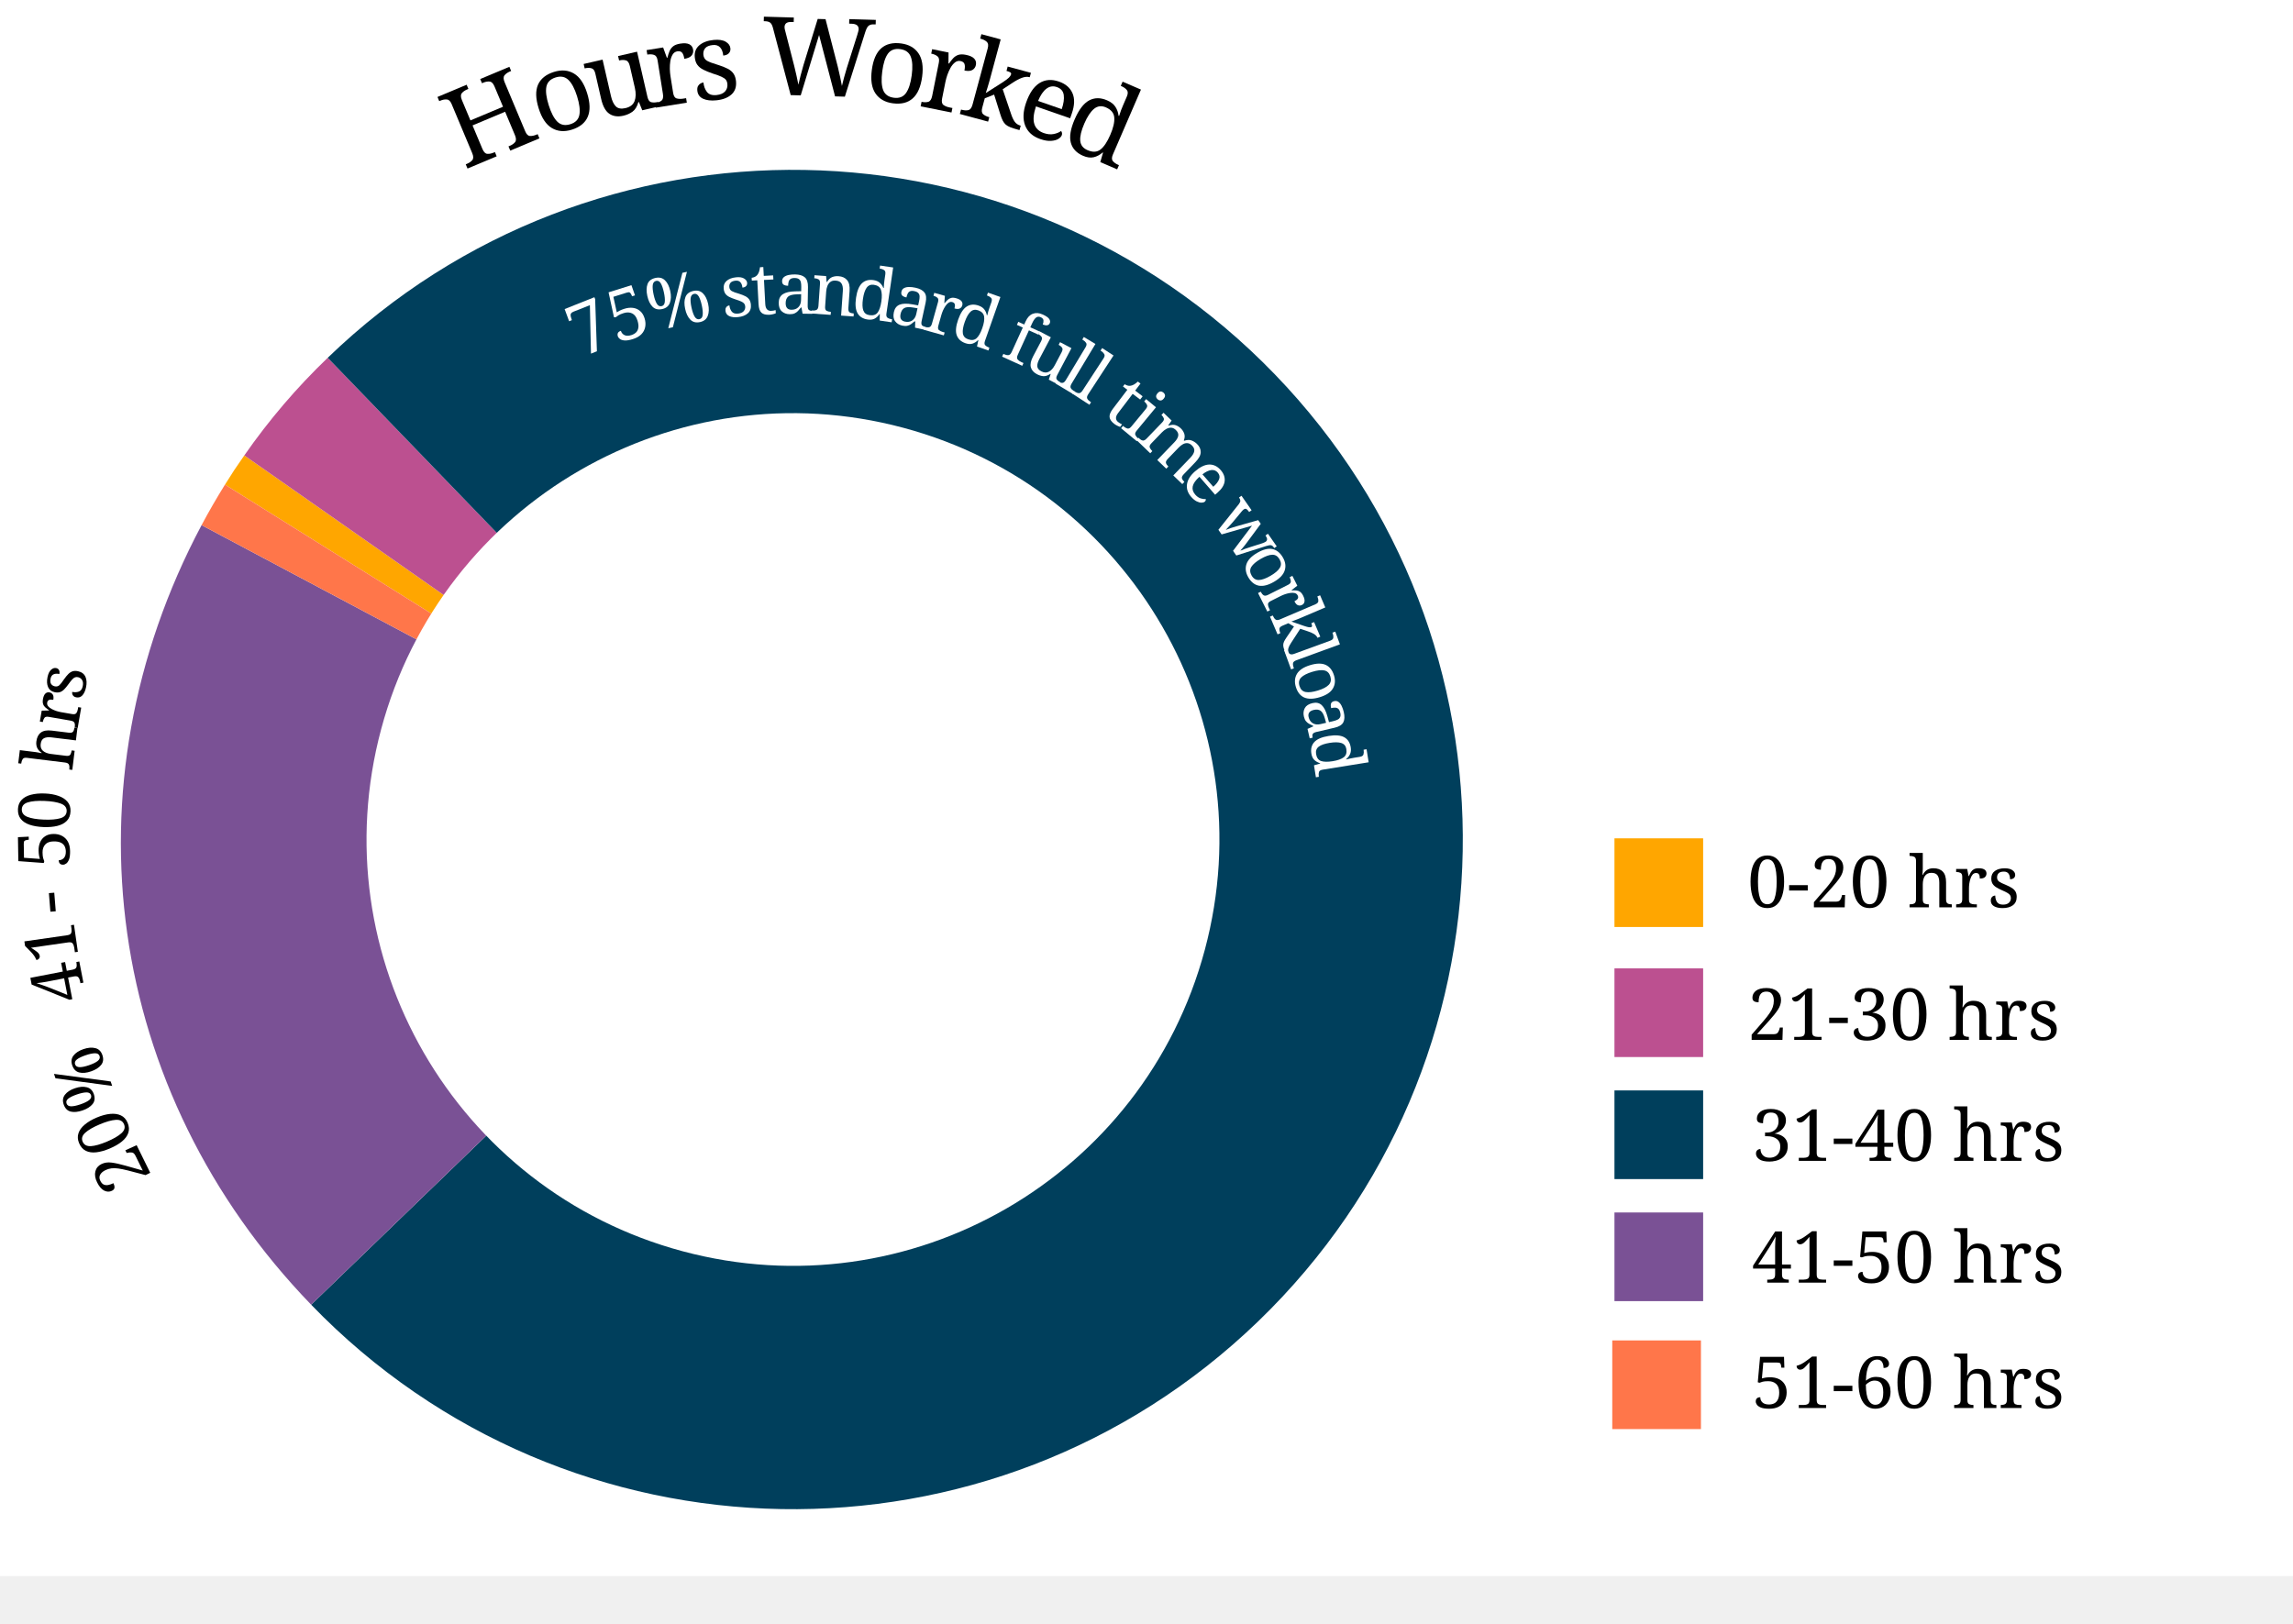
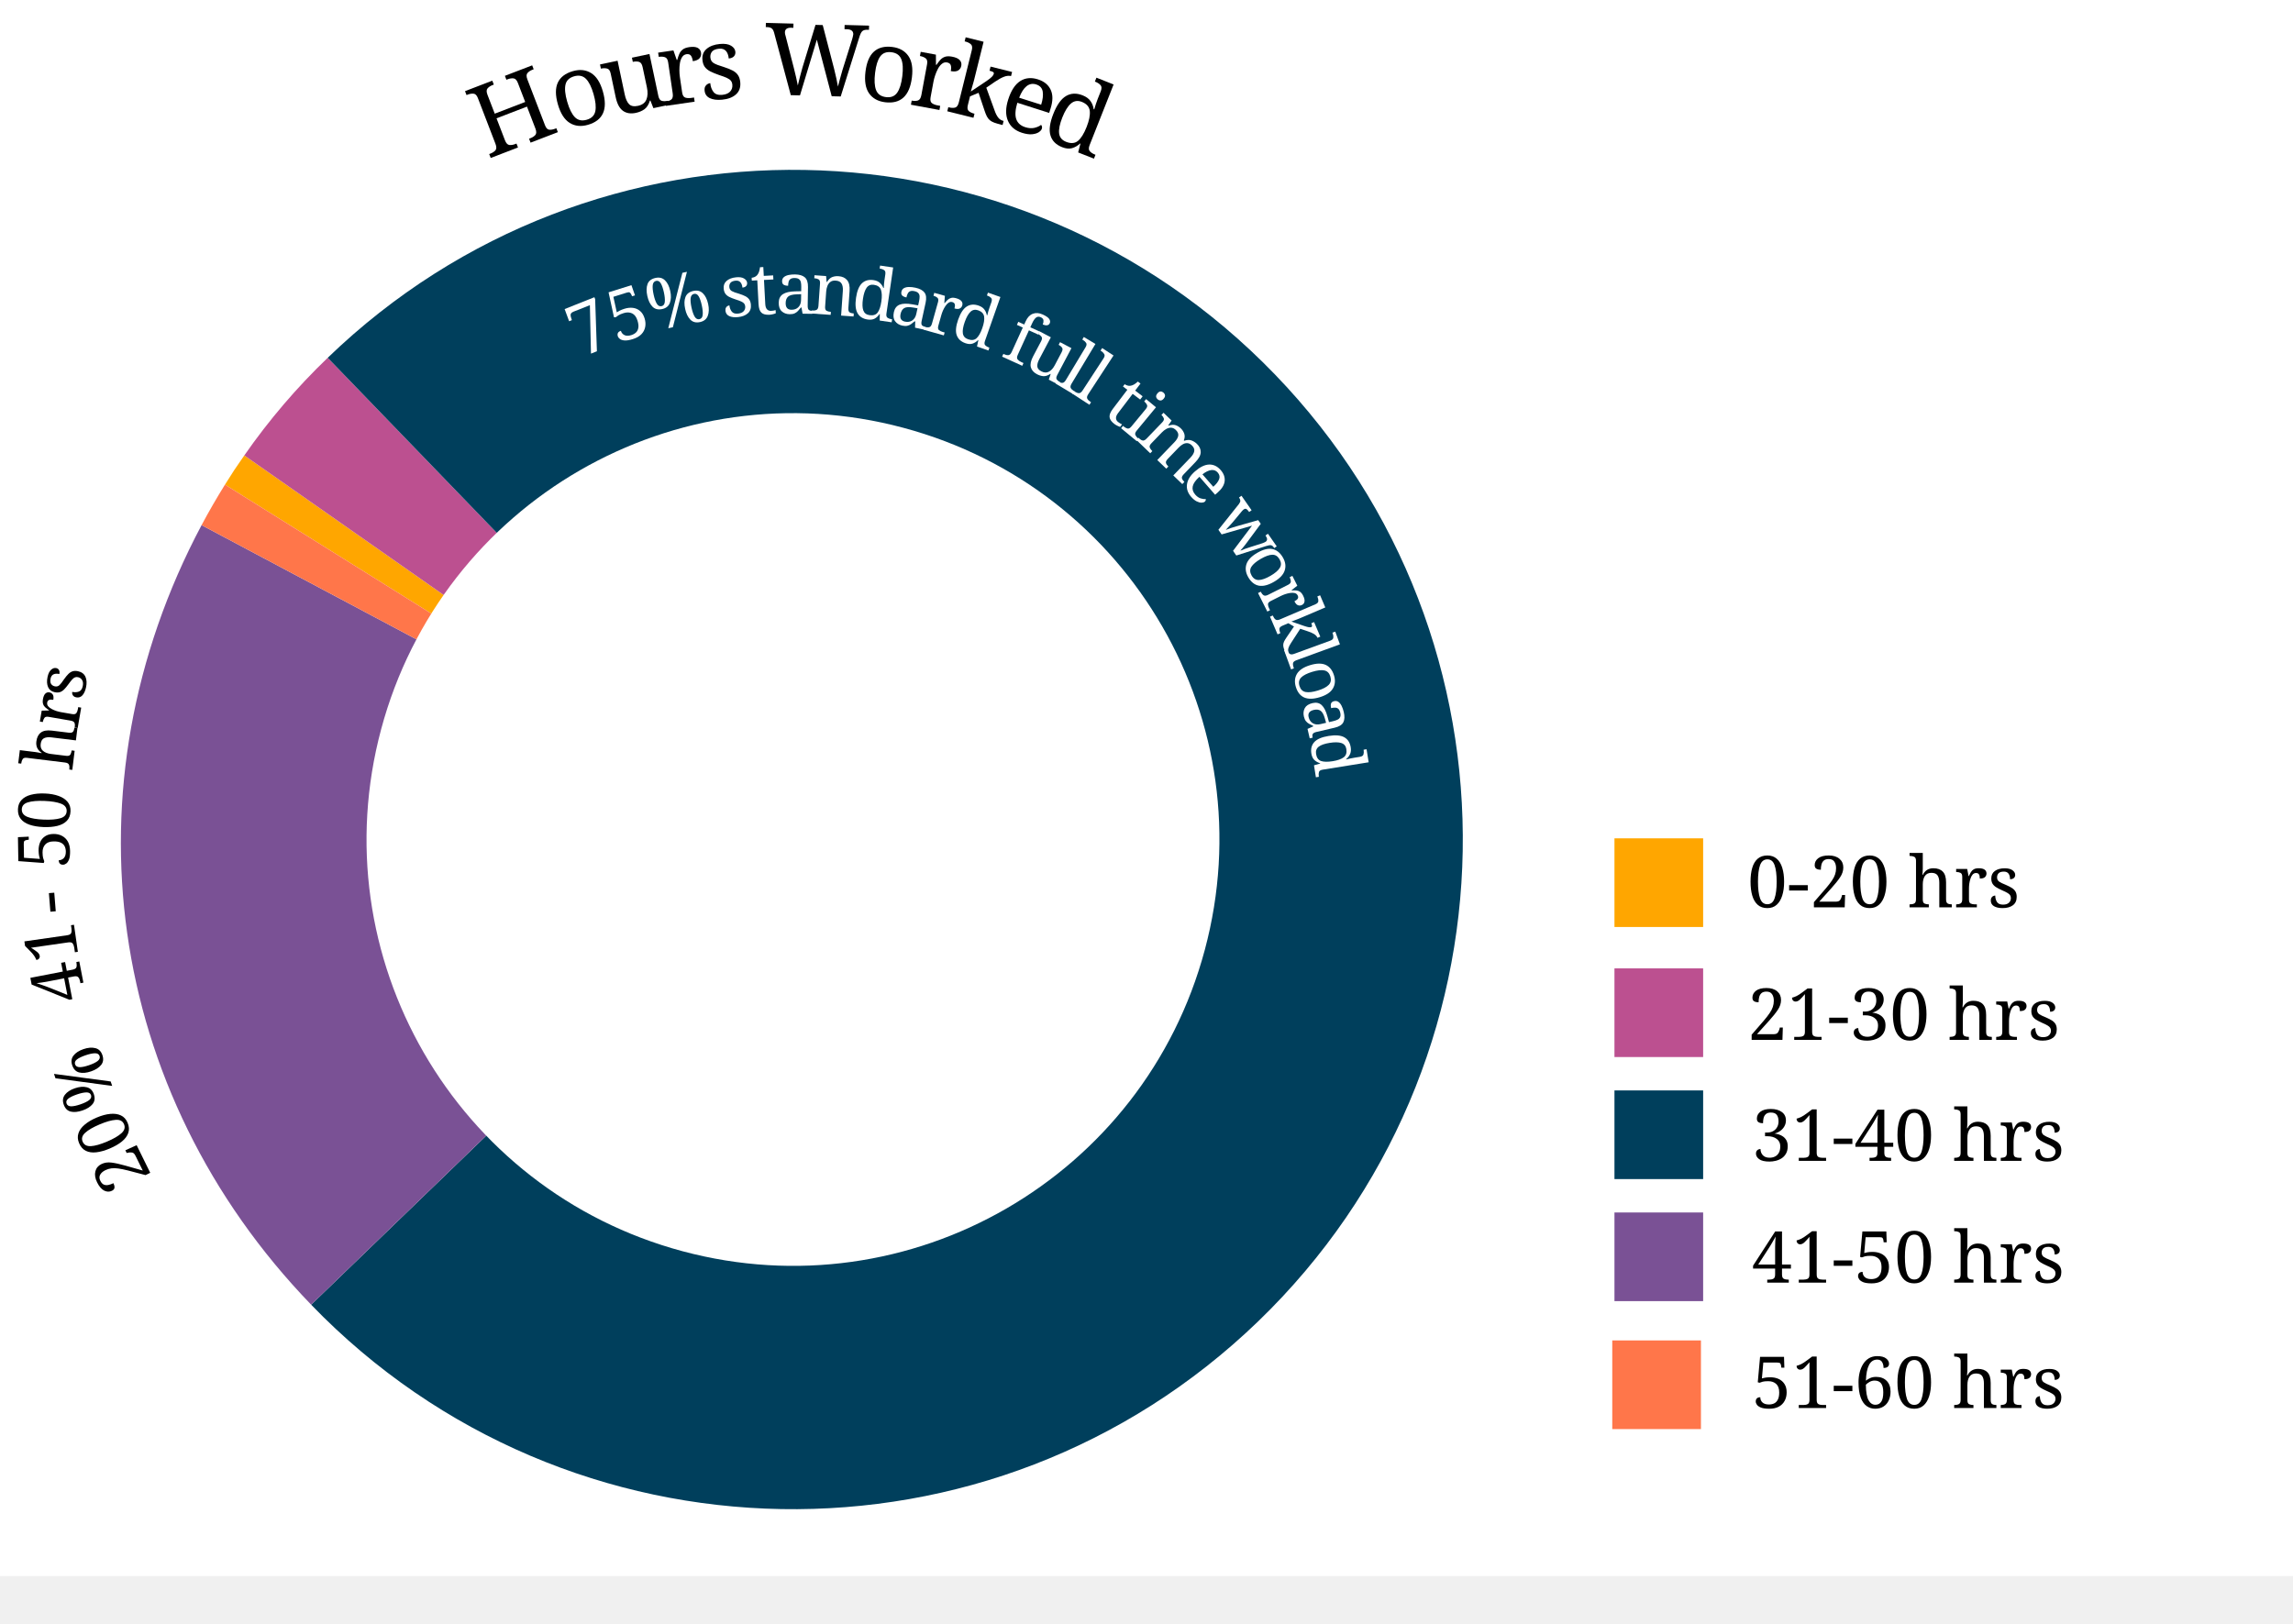
<svg xmlns="http://www.w3.org/2000/svg" viewBox="0 0 640 453.287">
  <defs>
-     <style>.cls-1{fill:none;}.cls-16,.cls-2{fill:#fff;}.cls-3{clip-path:url(#clip-path);}.cls-11,.cls-4{fill:#ffa600;}.cls-4,.cls-5,.cls-6,.cls-7,.cls-8{fill-rule:evenodd;}.cls-12,.cls-5{fill:#bc5090;}.cls-13,.cls-6{fill:#003f5c;}.cls-14,.cls-7{fill:#7a5195;}.cls-15,.cls-8{fill:#ff764a;}.cls-9{font-size:30.353px;}.cls-10,.cls-16,.cls-9{font-family:Georgia;}.cls-10,.cls-16{font-size:20px;}</style>
+     <style>.cls-1{fill:none;}.cls-16,.cls-2{fill:#fff;}.cls-3{clip-path:url(#clip-path);}.cls-11,.cls-4{fill:#ffa600;}.cls-4,.cls-5,.cls-6,.cls-7,.cls-8{fill-rule:evenodd;}.cls-12,.cls-5{fill:#bc5090;}.cls-13,.cls-6{fill:#003f5c;}.cls-14,.cls-7{fill:#7a5195;}.cls-15,.cls-8{fill:#ff764a;}.cls-9{font-size:28px;}.cls-10,.cls-16,.cls-9{font-family:Georgia;}.cls-10,.cls-16{font-size:20px;}</style>
    <clipPath id="clip-path">
      <path class="cls-1" d="M271.541,46.98C168.048,19.249,61.671,80.666,33.94,184.158s33.686,209.87,137.179,237.6,209.87-33.686,237.601-137.179S375.033,74.71,271.541,46.98ZM190.53,349.314A119,119,0,1,1,336.275,265.169,119,119,0,0,1,190.53,349.314Z" />
    </clipPath>
  </defs>
  <g id="Layer_2" data-name="Layer 2">
    <g id="Hours_Worked" data-name="Hours Worked">
      <g id="background">
        <rect class="cls-2" width="640" height="440" />
      </g>
      <g id="Chart">
        <g class="cls-3">
          <path class="cls-4" d="M221.333,234.37,62.787,135.3c2.189-3.502,3.033-4.779,5.402-8.162Z" />
          <path class="cls-5" d="M221.333,234.37,68.189,127.138a180.701,180.701,0,0,1,23.274-27.251Z" />
          <path class="cls-6" d="M221.333,234.37,91.464,99.887c74.273-71.725,192.628-69.659,264.352,4.614s69.659,192.628-4.614,264.352S158.574,438.512,86.85,364.239h0Z" />
          <path class="cls-7" d="M221.333,234.37,86.85,364.239c-57.38-59.419-69.366-144.706-30.587-217.638Z" />
          <path class="cls-8" d="M221.333,234.37l-165.07-87.77c1.939-3.647,4.336-7.798,6.525-11.301Z" />
        </g>
      </g>
      <g id="Headline">
-         <text id="Headline-2" data-name="Headline" class="cls-9" transform="matrix(0.9221, -0.3869, 0.3869, 0.9221, 129.4229, 47.5022)">H</text>
-         <text class="cls-9" transform="matrix(0.9544, -0.2987, 0.2987, 0.9544, 151.1863, 38.5229)">o</text>
-         <text class="cls-9" transform="matrix(0.9746, -0.224, 0.224, 0.9746, 165.8597, 33.8691)">u</text>
-         <text class="cls-9" transform="matrix(0.9876, -0.1571, 0.1571, 0.9876, 182.0415, 30.2081)">r</text>
-         <text class="cls-9" transform="matrix(0.995, -0.0996, 0.0996, 0.995, 193.5719, 28.3425)">s</text>
-         <text class="cls-9" transform="matrix(0.9986, -0.0537, 0.0537, 0.9986, 206.0534, 27.1467)"> </text>
-         <text class="cls-9" transform="matrix(0.9996, 0.0288, -0.0288, 0.9996, 212.3187, 26.3078)">W</text>
-         <text class="cls-9" transform="matrix(0.9912, 0.1322, -0.1322, 0.9912, 240.5988, 27.3956)">o</text>
-         <text class="cls-9" transform="matrix(0.9804, 0.1968, -0.1968, 0.9804, 255.9849, 29.4844)">r</text>
-         <text class="cls-9" transform="matrix(0.9654, 0.2606, -0.2606, 0.9654, 267.3751, 31.6795)">k</text>
-         <text class="cls-9" transform="matrix(0.9446, 0.3282, -0.3282, 0.9446, 282.188, 35.674)">e</text>
-         <text class="cls-9" transform="matrix(0.918, 0.3966, -0.3966, 0.918, 295.1969, 40.1049)">d</text>
+         <text id="Headline-2" data-name="Headline" class="cls-9" transform="translate(135.972 44.4816) rotate(-21.0262)">H</text>
+         <text class="cls-9" transform="translate(156.3067 36.7946) rotate(-16.0499)">o</text>
+         <text class="cls-9" transform="matrix(0.9783, -0.2072, 0.2072, 0.9783, 169.9519, 32.8182)">u</text>
+         <text class="cls-9" transform="matrix(0.9894, -0.1452, 0.1452, 0.9894, 184.9617, 29.6888)">r</text>
+         <text class="cls-9" transform="matrix(0.9958, -0.0921, 0.0921, 0.9958, 195.6507, 28.095)">s</text>
+         <text class="cls-9" transform="translate(207.1852 27.0736) rotate(-2.844)"> </text>
+         <text class="cls-9" transform="matrix(0.9996, 0.0265, -0.0265, 0.9996, 212.9869, 26.359)">W</text>
+         <text class="cls-9" transform="matrix(0.9925, 0.122, -0.122, 0.9925, 239.1095, 27.2865)">o</text>
+         <text class="cls-9" transform="translate(253.3437 29.0675) rotate(10.4764)">r</text>
+         <text class="cls-9" transform="translate(263.9101 30.9446) rotate(13.9488)">k</text>
+         <text class="cls-9" transform="matrix(0.9527, 0.3039, -0.3039, 0.9527, 277.6763, 34.3611)">e</text>
+         <text class="cls-9" transform="matrix(0.9299, 0.3679, -0.3679, 0.9299, 289.8121, 38.1581)">d</text>
      </g>
      <g id="Legend">
        <text class="cls-10" transform="translate(488.9558 393.0768)">51-60 hrs</text>
        <text class="cls-10" transform="translate(488.9558 358.0768)">41-50 hrs</text>
        <text class="cls-10" transform="translate(488.9558 324.0768)">31-40 hrs</text>
        <text class="cls-10" transform="translate(487.6838 290.3114)">21-30 hrs</text>
        <text class="cls-10" transform="translate(487.6838 253.3114)">0-20 hrs</text>
        <rect id="Swatch_1" data-name="Swatch 1" class="cls-11" x="450.613" y="234.039" width="24.751" height="24.751" transform="translate(709.4033 -216.5737) rotate(90)" />
        <rect id="Swatch_2" data-name="Swatch 2" class="cls-12" x="450.613" y="270.346" width="24.751" height="24.751" transform="translate(745.7094 -180.2677) rotate(90)" />
        <rect id="Swatch_3" data-name="Swatch 3" class="cls-13" x="450.613" y="304.417" width="24.751" height="24.751" transform="translate(779.7808 -146.1962) rotate(90)" />
        <rect id="Swatch_4" data-name="Swatch 4" class="cls-14" x="450.613" y="338.488" width="24.751" height="24.751" transform="translate(813.8523 -112.1247) rotate(90)" />
        <rect id="Swatch_5" data-name="Swatch 5" class="cls-15" x="450" y="374.21" width="24.751" height="24.751" transform="translate(848.9603 -75.7904) rotate(90)" />
      </g>
      <g id="Inner_Labels" data-name="Inner Labels">
        <text class="cls-16" transform="translate(161.6809 100.0231) rotate(-21.6853)">7</text>
        <text class="cls-16" transform="translate(171.9412 95.9259) rotate(-17.4213)">5</text>
        <text class="cls-16" transform="matrix(0.9771, -0.2129, 0.2129, 0.9771, 181.929, 92.6373)">%</text>
        <text class="cls-16" transform="translate(197.3738 89.4542) rotate(-8.372)"> </text>
        <text class="cls-16" transform="translate(201.78 88.756) rotate(-5.8893)">s</text>
        <text class="cls-16" transform="translate(209.97 87.9225) rotate(-3.0377)">t</text>
        <text class="cls-16" transform="matrix(0.9999, 0.0162, -0.0162, 0.9999, 216.3025, 87.4479)">a</text>
        <text class="cls-16" transform="translate(225.9236 87.483) rotate(4.0343)">n</text>
        <text class="cls-16" transform="translate(237.075 88.2516) rotate(8.3153)">d</text>
        <text class="cls-16" transform="matrix(0.977, 0.2133, -0.2133, 0.977, 247.8767, 89.8346)">a</text>
        <text class="cls-16" transform="translate(257.2332 91.8912) rotate(15.7103)">r</text>
-         <text class="cls-16" transform="translate(264.6296 93.8986) rotate(19.3704)">d</text>
+         <text class="cls-16" transform="translate(264.6296 93.8985) rotate(19.3704)">d</text>
        <text class="cls-16" transform="matrix(0.9245, 0.3811, -0.3811, 0.9245, 275.0173, 97.6315)"> </text>
        <text class="cls-16" transform="matrix(0.9099, 0.4147, -0.4147, 0.9099, 279.2039, 99.3346)">f</text>
        <text class="cls-16" transform="translate(284.7156 101.7521) rotate(27.8392)">u</text>
        <text class="cls-16" transform="translate(294.447 106.9669) rotate(31.0245)">l</text>
        <text class="cls-16" transform="matrix(0.8374, 0.5467, -0.5467, 0.8374, 299.0964, 109.7569)">l</text>
        <text class="cls-16" transform="translate(303.6345 112.7228) rotate(35.0744)"> </text>
        <text class="cls-16" transform="translate(307.3367 115.2911) rotate(37.2307)">t</text>
        <text class="cls-16" transform="translate(312.5574 119.2628) rotate(39.5749)">i</text>
        <text class="cls-16" transform="matrix(0.7207, 0.6933, -0.6933, 0.7207, 316.7683, 122.4269)">m</text>
        <text class="cls-16" transform="matrix(0.6574, 0.7535, -0.7535, 0.6574, 328.8425, 134.2379)">e</text>
        <text class="cls-16" transform="translate(334.8904 141.2423) rotate(51.5487)"> </text>
        <text class="cls-16" transform="matrix(0.5714, 0.8207, -0.8207, 0.5714, 337.7097, 144.5148)">w</text>
        <text class="cls-16" transform="matrix(0.5021, 0.8648, -0.8648, 0.5021, 345.7058, 156.0929)">o</text>
        <text class="cls-16" transform="matrix(0.4483, 0.8939, -0.8939, 0.4483, 350.8367, 164.9772)">r</text>
        <text class="cls-16" transform="translate(354.3308 171.8253) rotate(66.8763)">k</text>
        <text class="cls-16" transform="matrix(0.3431, 0.9393, -0.9393, 0.3431, 358.3162, 181.2989)">l</text>
        <text class="cls-16" transform="matrix(0.2924, 0.9563, -0.9563, 0.2924, 360.2, 186.2208)">o</text>
        <text class="cls-16" transform="translate(363.1941 195.9903) rotate(76.8785)">a</text>
        <text class="cls-16" transform="translate(365.3914 205.2223) rotate(80.8737)">d</text>
      </g>
      <g id="Outside_Labels" data-name="Outside Labels">
        <text class="cls-10" transform="translate(43.2044 138.9913) rotate(-61.0972)"> </text>
        <text class="cls-10" transform="matrix(0.5037, -0.8639, 0.8639, 0.5037, 45.4886, 134.8507)"> </text>
        <text class="cls-10" transform="matrix(0.5239, -0.8518, 0.8518, 0.5239, 47.8856, 130.7379)"> </text>
        <text class="cls-10" transform="translate(50.367 126.7027) rotate(-57.0611)"> </text>
        <text class="cls-10" transform="translate(52.9388 122.7306) rotate(-55.7211)"> </text>
        <text class="cls-10" transform="matrix(0.5824, -0.8129, 0.8129, 0.5824, 55.6116, 118.8082)"> </text>
        <text class="cls-10" transform="translate(58.3743 114.9518) rotate(-53.0375)"> </text>
        <text class="cls-10" transform="matrix(0.6198, -0.7848, 0.7848, 0.6198, 61.2234, 111.1632)"> </text>
        <text class="cls-10" transform="matrix(0.638, -0.77, 0.77, 0.638, 64.1712, 107.4293)"> </text>
        <text class="cls-10" transform="matrix(0.6559, -0.7549, 0.7549, 0.6559, 67.2049, 103.7672)"> </text>
        <text class="cls-10" transform="translate(70.3089 100.1925) rotate(-47.6793)"> </text>
        <text class="cls-10" transform="translate(73.4954 96.6915) rotate(-46.3447)"> </text>
        <text class="cls-10" transform="translate(76.7884 93.2389) rotate(-45)"> </text>
        <text class="cls-10" transform="matrix(0.7234, -0.6905, 0.6905, 0.7234, 80.1351, 89.8917)"> </text>
        <text class="cls-10" transform="translate(83.5584 86.6222) rotate(-42.3313)"> </text>
        <text class="cls-10" transform="matrix(0.7548, -0.6559, 0.6559, 0.7548, 87.0721, 83.4205)"> </text>
        <text class="cls-10" transform="translate(90.6605 80.3014) rotate(-39.6496)"> </text>
        <text class="cls-10" transform="matrix(0.7846, -0.6199, 0.6199, 0.7846, 94.3084, 77.277)"> </text>
        <text class="cls-10" transform="translate(98.0272 74.337) rotate(-36.9735)"> </text>
        <text class="cls-10" transform="matrix(0.8128, -0.5826, 0.5826, 0.8128, 101.8162, 71.4835)"> </text>
        <text class="cls-10" transform="matrix(0.8262, -0.5634, 0.5634, 0.8262, 105.6741, 68.7174)"> </text>
        <text class="cls-10" transform="translate(109.5989 66.0406) rotate(-32.9443)"> </text>
        <text class="cls-10" transform="translate(113.5892 63.4527) rotate(-31.5965)"> </text>
-         <text class="cls-10" transform="matrix(0.8638, -0.5039, 0.5039, 0.8638, 117.6111, 60.9777)"> </text>
+         <text class="cls-10" transform="matrix(0.8638, -0.5039, 0.5039, 0.8638, 117.6111, 60.9776)"> </text>
        <text class="cls-10" transform="translate(121.7288 58.5753) rotate(-28.9028)"> </text>
        <text class="cls-10" transform="translate(125.8729 56.2862) rotate(-27.5564)"> </text>
        <text class="cls-10" transform="matrix(0.8972, -0.4416, 0.4416, 0.8972, 130.076, 54.0914)"> </text>
        <text class="cls-10" transform="translate(134.3372 51.9928) rotate(-24.8537)"> </text>
        <text class="cls-10" transform="matrix(0.917, -0.3988, 0.3988, 0.917, 138.6365, 50.0006)"> </text>
        <text class="cls-10" transform="translate(142.9901 48.1061) rotate(-22.1472)"> </text>
        <text class="cls-10" transform="matrix(0.9349, -0.355, 0.355, 0.9349, 147.3792, 46.319)"> </text>
        <text class="cls-10" transform="translate(151.8182 44.6319) rotate(-19.4367)"> </text>
        <text class="cls-10" transform="matrix(0.9506, -0.3105, 0.3105, 0.9506, 156.2708, 43.0592)"> </text>
        <text class="cls-10" transform="matrix(0.9577, -0.2877, 0.2877, 0.9577, 160.8074, 41.5773)"> </text>
        <text class="cls-10" transform="translate(165.3358 40.2159) rotate(-15.3706)"> </text>
        <text class="cls-10" transform="translate(169.9075 38.9576) rotate(-14.0158)"> </text>
        <text class="cls-10" transform="translate(174.5042 37.8087) rotate(-12.663)"> </text>
        <text class="cls-10" transform="translate(179.1414 36.7667) rotate(-11.3068)"> </text>
        <text class="cls-10" transform="translate(183.7996 35.8346) rotate(-9.9532)"> </text>
        <text class="cls-10" transform="translate(188.4568 35.0157) rotate(-8.6086)"> </text>
        <text class="cls-10" transform="matrix(0.992, -0.1263, 0.1263, 0.992, 193.1702, 34.3019)"> </text>
        <text class="cls-10" transform="translate(197.8797 33.7013) rotate(-5.9118)"> </text>
        <text class="cls-10" transform="translate(202.5823 33.213) rotate(-4.5777)"> </text>
        <text class="cls-10" transform="translate(207.3172 32.8336) rotate(-3.2415)"> </text>
        <text class="cls-10" transform="translate(212.0428 32.5646) rotate(-1.9159)"> </text>
        <text class="cls-10" transform="matrix(0.9999, -0.0162, 0.0162, 0.9999, 216.8167, 32.4191)"> </text>
        <text class="cls-10" transform="matrix(0.9999, 0.0162, -0.0162, 0.9999, 221.5291, 32.3468)"> </text>
        <text class="cls-10" transform="matrix(0.9994, 0.0358, -0.0358, 0.9994, 226.283, 32.4142)"> </text>
        <text class="cls-10" transform="translate(231.0301 32.5841) rotate(3.3831)"> </text>
        <text class="cls-10" transform="translate(235.7684 32.8634) rotate(4.719)"> </text>
        <text class="cls-10" transform="translate(240.4988 33.2526) rotate(6.0588)"> </text>
        <text class="cls-10" transform="matrix(0.9917, 0.1288, -0.1288, 0.9917, 245.2176, 33.753)"> </text>
        <text class="cls-10" transform="translate(249.9236 34.3624) rotate(8.7495)"> </text>
        <text class="cls-10" transform="translate(254.5955 35.0807) rotate(10.0937)"> </text>
        <text class="cls-10" transform="matrix(0.9801, 0.1986, -0.1986, 0.9801, 259.2899, 35.9156)"> </text>
        <text class="cls-10" transform="translate(263.9285 36.8546) rotate(12.8029)"> </text>
-         <text class="cls-10" transform="matrix(0.9696, 0.2446, -0.2446, 0.9696, 268.5652, 37.9069)"> </text>
+         <text class="cls-10" transform="matrix(0.9696, 0.2446, -0.2446, 0.9696, 268.5652, 37.9068)"> </text>
        <text class="cls-10" transform="matrix(0.9636, 0.2674, -0.2674, 0.9636, 273.1424, 39.0607)"> </text>
        <text class="cls-10" transform="translate(277.7176 40.3292) rotate(16.8666)"> </text>
        <text class="cls-10" transform="translate(282.2654 41.7071) rotate(18.225)"> </text>
        <text class="cls-10" transform="translate(286.7674 43.1886) rotate(19.5803)"> </text>
        <text class="cls-10" transform="translate(291.241 44.7784) rotate(20.937)"> </text>
        <text class="cls-10" transform="matrix(0.9253, 0.3793, -0.3793, 0.9253, 295.6678, 46.4713)"> </text>
        <text class="cls-10" transform="translate(300.077 48.2779) rotate(23.6503)"> </text>
        <text class="cls-10" transform="translate(304.3992 50.17) rotate(24.9959)"> </text>
        <text class="cls-10" transform="translate(308.7039 52.1759) rotate(26.3486)"> </text>
        <text class="cls-10" transform="matrix(0.8854, 0.4648, -0.4648, 0.8854, 312.9529, 54.2794)"> </text>
        <text class="cls-10" transform="translate(317.1785 56.4967) rotate(29.0543)"> </text>
        <text class="cls-10" transform="matrix(0.8625, 0.506, -0.506, 0.8625, 321.3123, 58.7916)"> </text>
        <text class="cls-10" transform="matrix(0.8504, 0.5262, -0.5262, 0.8504, 325.4178, 61.2003)"> </text>
        <text class="cls-10" transform="translate(329.4305 63.6808) rotate(33.0845)"> </text>
        <text class="cls-10" transform="translate(333.4109 66.2731) rotate(34.4298)"> </text>
        <text class="cls-10" transform="matrix(0.8113, 0.5846, -0.5846, 0.8113, 337.327, 68.9562)"> </text>
        <text class="cls-10" transform="translate(341.1756 71.7281) rotate(37.1129)"> </text>
        <text class="cls-10" transform="matrix(0.7831, 0.6218, -0.6218, 0.7831, 344.9559, 74.5875)"> </text>
        <text class="cls-10" transform="matrix(0.7684, 0.64, -0.64, 0.7684, 348.6815, 77.5445)"> </text>
        <text class="cls-10" transform="translate(352.3358 80.587) rotate(41.1355)"> </text>
        <text class="cls-10" transform="translate(355.9022 83.7018) rotate(42.4702)"> </text>
        <text class="cls-10" transform="matrix(0.7217, 0.6922, -0.6922, 0.7217, 359.3953, 86.8971)"> </text>
        <text class="cls-10" transform="matrix(0.7053, 0.7089, -0.7089, 0.7053, 362.8387, 90.1993)"> </text>
        <text class="cls-10" transform="translate(366.1776 93.5543) rotate(46.4833)"> </text>
        <text class="cls-10" transform="matrix(0.6715, 0.741, -0.741, 0.6715, 369.4373, 96.9864)"> </text>
        <text class="cls-10" transform="matrix(0.654, 0.7565, -0.7565, 0.654, 372.6307, 100.5079)"> </text>
        <text class="cls-10" transform="translate(375.741 104.1051) rotate(50.4999)"> </text>
        <text class="cls-10" transform="translate(378.7567 107.7604) rotate(51.8377)"> </text>
        <text class="cls-10" transform="translate(381.6863 111.4874) rotate(53.1768)"> </text>
        <text class="cls-10" transform="matrix(0.5804, 0.8143, -0.8143, 0.5804, 384.5301, 115.2843)"> </text>
        <text class="cls-10" transform="matrix(0.5612, 0.8277, -0.8277, 0.5612, 387.285, 119.15)"> </text>
        <text class="cls-10" transform="translate(389.9539 123.0817) rotate(57.2065)"> </text>
        <text class="cls-10" transform="matrix(0.5218, 0.8531, -0.8531, 0.5218, 392.5193, 127.0631)"> </text>
        <text class="cls-10" transform="translate(394.9949 131.1085) rotate(59.8947)"> </text>
        <text class="cls-10" transform="matrix(0.4811, 0.8767, -0.8767, 0.4811, 397.3777, 135.2154)"> </text>
        <text class="cls-10" transform="matrix(0.4603, 0.8878, -0.8878, 0.4603, 399.6658, 139.3834)"> </text>
        <text class="cls-10" transform="translate(401.8514 143.5934) rotate(63.9458)"> </text>
        <text class="cls-10" transform="translate(403.9285 147.8434) rotate(65.2941)"> </text>
        <text class="cls-10" transform="translate(405.9109 152.1495) rotate(66.646)"> </text>
        <text class="cls-10" transform="matrix(0.3746, 0.9272, -0.9272, 0.3746, 407.7947, 156.5084)"> </text>
        <text class="cls-10" transform="translate(409.577 160.921) rotate(69.3605)"> </text>
        <text class="cls-10" transform="translate(411.2459 165.3483) rotate(70.7126)"> </text>
        <text class="cls-10" transform="matrix(0.3079, 0.9514, -0.9514, 0.3079, 412.8133, 169.8243)"> </text>
        <text class="cls-10" transform="translate(414.2723 174.3292) rotate(73.4223)"> </text>
        <text class="cls-10" transform="translate(415.6287 178.881) rotate(74.7798)"> </text>
        <text class="cls-10" transform="translate(416.8797 183.4762) rotate(76.1406)"> </text>
        <text class="cls-10" transform="translate(418.0154 188.0777) rotate(77.4939)"> </text>
        <text class="cls-10" transform="matrix(0.1935, 0.9811, -0.9811, 0.1935, 419.0418, 192.7003)"> </text>
        <text class="cls-10" transform="translate(419.9627 197.3629) rotate(80.1982)"> </text>
        <text class="cls-10" transform="translate(420.7723 202.0445) rotate(81.5487)"> </text>
        <text class="cls-10" transform="translate(421.4676 206.7223) rotate(82.8909)"> </text>
        <text class="cls-10" transform="translate(422.0565 211.4357) rotate(84.2352)"> </text>
        <text class="cls-10" transform="translate(422.534 216.1417) rotate(85.5699)"> </text>
        <text class="cls-10" transform="matrix(0.054, 0.9985, -0.9985, 0.054, 422.9002, 220.8805)"> </text>
        <text class="cls-10" transform="matrix(0.0309, 0.9995, -0.9995, 0.0309, 423.157, 225.608)"> </text>
        <text class="cls-10" transform="translate(423.285 230.3859) rotate(89.0712)"> </text>
        <text class="cls-10" transform="matrix(-0.0162, 0.9999, -0.9999, -0.0162, 423.3455, 235.0978)"> </text>
        <text class="cls-10" transform="translate(423.2703 239.8478) rotate(92.1991)"> </text>
        <text class="cls-10" transform="translate(423.0897 244.6124) rotate(93.536)"> </text>
        <text class="cls-10" transform="translate(422.7977 249.3282) rotate(94.8656)"> </text>
        <text class="cls-10" transform="matrix(-0.1081, 0.9941, -0.9941, -0.1081, 422.3973, 254.0558)"> </text>
        <text class="cls-10" transform="translate(421.8856 258.7696) rotate(97.549)"> </text>
        <text class="cls-10" transform="translate(421.2596 263.4933) rotate(98.9015)"> </text>
        <text class="cls-10" transform="translate(420.5281 268.1808) rotate(100.2514)"> </text>
        <text class="cls-10" transform="matrix(-0.201, 0.9796, -0.9796, -0.201, 419.6873, 272.8331)"> </text>
        <text class="cls-10" transform="translate(418.7332 277.4845) rotate(102.9537)"> </text>
        <text class="cls-10" transform="translate(417.6727 282.0997) rotate(104.3061)"> </text>
        <text class="cls-10" transform="translate(416.4969 286.7101) rotate(105.666)"> </text>
        <text class="cls-10" transform="translate(415.2176 291.2775) rotate(107.022)"> </text>
        <text class="cls-10" transform="matrix(-0.3152, 0.949, -0.949, -0.3152, 413.8328, 295.8028)"> </text>
        <text class="cls-10" transform="translate(412.3348 300.3185) rotate(109.7348)"> </text>
        <text class="cls-10" transform="translate(410.7322 304.7862) rotate(111.0909)"> </text>
        <text class="cls-10" transform="translate(409.0291 309.2062) rotate(112.4436)"> </text>
        <text class="cls-10" transform="translate(407.2186 313.5929) rotate(113.7981)"> </text>
        <text class="cls-10" transform="translate(405.3084 317.9278) rotate(115.1485)"> </text>
        <text class="cls-10" transform="translate(403.2918 322.2257) rotate(116.5011)"> </text>
        <text class="cls-10" transform="translate(401.1766 326.4689) rotate(117.8496)"> </text>
        <text class="cls-10" transform="translate(398.9568 330.67) rotate(119.2011)"> </text>
        <text class="cls-10" transform="translate(396.6414 334.8146) rotate(120.5484)"> </text>
        <text class="cls-10" transform="translate(394.2332 338.8976) rotate(121.8933)"> </text>
        <text class="cls-10" transform="translate(391.7332 342.9191) rotate(123.2355)"> </text>
        <text class="cls-10" transform="translate(389.1297 346.8917) rotate(124.5798)"> </text>
        <text class="cls-10" transform="matrix(-0.5867, 0.8098, -0.8098, -0.5867, 386.4363, 350.8009)"> </text>
        <text class="cls-10" transform="translate(383.6551 354.6417) rotate(127.2626)"> </text>
-         <text class="cls-10" transform="matrix(-0.6239, 0.7815, -0.7815, -0.6239, 380.7859, 358.4152)"> </text>
+         <text class="cls-10" transform="matrix(-0.6239, 0.7815, -0.7815, -0.6239, 380.7859, 358.4151)"> </text>
        <text class="cls-10" transform="matrix(-0.642, 0.7667, -0.7667, -0.642, 377.8299, 362.1173)"> </text>
        <text class="cls-10" transform="translate(374.7674 365.7775) rotate(131.2851)"> </text>
-         <text class="cls-10" transform="matrix(-0.6771, 0.7359, -0.7359, -0.6771, 371.6443, 369.3361)"> </text>
+         <text class="cls-10" transform="matrix(-0.6771, 0.7359, -0.7359, -0.6771, 371.6443, 369.336)"> </text>
        <text class="cls-10" transform="translate(368.4402 372.8214) rotate(133.9538)"> </text>
        <text class="cls-10" transform="translate(365.1414 376.2413) rotate(135.2935)"> </text>
-         <text class="cls-10" transform="translate(361.7645 379.5861) rotate(136.6329)"> </text>
+         <text class="cls-10" transform="translate(361.7645 379.586) rotate(136.6329)"> </text>
        <text class="cls-10" transform="matrix(-0.7428, 0.6696, -0.6696, -0.7428, 358.3231, 382.838)"> </text>
        <text class="cls-10" transform="matrix(-0.7582, 0.652, -0.652, -0.7582, 354.7938, 386.0216)"> </text>
        <text class="cls-10" transform="matrix(-0.7733, 0.6341, -0.6341, -0.7733, 351.1883, 389.1222)"> </text>
        <text class="cls-10" transform="matrix(-0.7879, 0.6158, -0.6158, -0.7879, 347.5242, 392.128)"> </text>
        <text class="cls-10" transform="translate(343.7899 395.048) rotate(143.3269)"> </text>
        <text class="cls-10" transform="matrix(-0.8158, 0.5783, -0.5783, -0.8158, 339.9852, 397.8829)"> </text>
        <text class="cls-10" transform="translate(336.1121 400.628) rotate(146.0112)"> </text>
        <text class="cls-10" transform="matrix(-0.842, 0.5394, -0.5394, -0.842, 332.1727, 403.2862)"> </text>
        <text class="cls-10" transform="translate(328.2 405.8321) rotate(148.6946)"> </text>
        <text class="cls-10" transform="translate(324.1317 408.3077) rotate(150.0466)"> </text>
        <text class="cls-10" transform="translate(320.034 410.67) rotate(151.3906)"> </text>
        <text class="cls-10" transform="translate(315.8592 412.9474) rotate(152.7425)"> </text>
        <text class="cls-10" transform="matrix(-0.8995, 0.4369, -0.4369, -0.8995, 311.6443, 415.1212)"> </text>
        <text class="cls-10" transform="translate(307.3875 417.1886) rotate(155.4416)"> </text>
        <text class="cls-10" transform="translate(303.0574 419.1691) rotate(156.7992)"> </text>
        <text class="cls-10" transform="translate(298.7098 421.0343) rotate(158.1497)"> </text>
        <text class="cls-10" transform="translate(294.3113 422.7999) rotate(159.5036)"> </text>
        <text class="cls-10" transform="matrix(-0.9447, 0.3278, -0.3278, -0.9447, 289.8602, 424.463)"> </text>
        <text class="cls-10" transform="translate(285.3602 426.0255) rotate(162.2236)"> </text>
        <text class="cls-10" transform="matrix(-0.9592, 0.2827, -0.2827, -0.9592, 280.8494, 427.4728)"> </text>
        <text class="cls-10" transform="matrix(-0.9656, 0.2599, -0.2599, -0.9656, 276.2938, 428.8165)"> </text>
        <text class="cls-10" transform="matrix(-0.9715, 0.2371, -0.2371, -0.9715, 271.7303, 430.045)"> </text>
        <text class="cls-10" transform="matrix(-0.9768, 0.2141, -0.2141, -0.9768, 267.1258, 431.17)"> </text>
        <text class="cls-10" transform="matrix(-0.9816, 0.1909, -0.1909, -0.9816, 262.4783, 432.1896)"> </text>
        <text class="cls-10" transform="translate(257.8309 433.0958) rotate(170.3447)"> </text>
        <text class="cls-10" transform="translate(253.1453 433.8937) rotate(171.6954)"> </text>
        <text class="cls-10" transform="translate(248.4627 434.5773) rotate(173.0383)"> </text>
        <text class="cls-10" transform="matrix(-0.9952, 0.0979, -0.0979, -0.9952, 243.7459, 435.1544)"> </text>
        <text class="cls-10" transform="matrix(-0.9972, 0.0747, -0.0747, -0.9972, 239.0359, 435.6183)"> </text>
        <text class="cls-10" transform="matrix(-0.9987, 0.0514, -0.0514, -0.9987, 234.2957, 435.9747)"> </text>
        <text class="cls-10" transform="matrix(-0.9996, 0.0283, -0.0283, -0.9996, 229.5643, 436.2189)"> </text>
        <text class="cls-10" transform="translate(224.7615 436.3273) rotate(179.0712)"> </text>
        <text class="cls-10" transform="translate(220.0726 436.38) rotate(-178.9797)"> </text>
        <text class="cls-10" transform="matrix(-0.9992, -0.0409, 0.0409, -0.9992, 215.3245, 436.297)"> </text>
        <text class="cls-10" transform="translate(210.5638 436.1007) rotate(-176.3169)"> </text>
        <text class="cls-10" transform="translate(205.8304 435.798) rotate(-174.9816)"> </text>
        <text class="cls-10" transform="translate(201.1268 435.3859) rotate(-173.6476)"> </text>
        <text class="cls-10" transform="translate(196.3953 434.8605) rotate(-172.2988)"> </text>
        <text class="cls-10" transform="translate(191.6971 434.2257) rotate(-170.9521)"> </text>
        <text class="cls-10" transform="matrix(-0.9836, -0.1805, 0.1805, -0.9836, 187.0125, 433.4816)"> </text>
        <text class="cls-10" transform="translate(182.3465 432.6251) rotate(-168.2498)"> </text>
        <text class="cls-10" transform="matrix(-0.974, -0.2267, 0.2267, -0.974, 177.6976, 431.6593)"> </text>
        <text class="cls-10" transform="translate(173.0692 430.5821) rotate(-165.538)"> </text>
        <text class="cls-10" transform="translate(168.4818 429.4015) rotate(-164.184)"> </text>
        <text class="cls-10" transform="matrix(-0.9554, -0.2952, 0.2952, -0.9554, 163.9178, 428.1085)"> </text>
        <text class="cls-10" transform="translate(159.3802 426.7071) rotate(-161.4703)"> </text>
        <text class="cls-10" transform="translate(154.888 425.2032) rotate(-160.1164)"> </text>
        <text class="cls-10" transform="translate(150.4246 423.59) rotate(-158.7601)"> </text>
        <text class="cls-10" transform="matrix(-0.9232, -0.3843, 0.3843, -0.9232, 145.993, 421.8683)"> </text>
        <text class="cls-10" transform="translate(141.6297 420.0528) rotate(-156.0543)"> </text>
        <text class="cls-10" transform="matrix(-0.9041, -0.4274, 0.4274, -0.9041, 137.283, 418.1232)"> </text>
        <text class="cls-10" transform="matrix(-0.8937, -0.4486, 0.4486, -0.8937, 132.9915, 416.0958)"> </text>
        <text class="cls-10" transform="translate(128.7552 413.9718) rotate(-151.9983)"> </text>
        <text class="cls-10" transform="translate(124.576 411.7491) rotate(-150.6528)"> </text>
-         <text class="cls-10" transform="translate(120.4227 409.4152) rotate(-149.2996)"> </text>
+         <text class="cls-10" transform="translate(120.4227 409.4151) rotate(-149.2996)"> </text>
        <text class="cls-10" transform="translate(116.3626 407.0069) rotate(-147.961)"> </text>
        <text class="cls-10" transform="translate(112.3323 404.4845) rotate(-146.6137)"> </text>
        <text class="cls-10" transform="translate(108.366 401.8722) rotate(-145.2691)"> </text>
        <text class="cls-10" transform="translate(104.4651 399.1691) rotate(-143.9276)"> </text>
        <text class="cls-10" transform="matrix(-0.7943, -0.6076, 0.6076, -0.7943, 100.6312, 396.378)"> </text>
        <text class="cls-10" transform="translate(96.866 393.4991) rotate(-141.2486)"> </text>
        <text class="cls-10" transform="translate(93.1707 390.5343) rotate(-139.9119)"> </text>
        <text class="cls-10" transform="translate(89.5325 387.4737) rotate(-138.5711)"> </text>
        <text class="cls-10" transform="translate(85.9686 384.3282) rotate(-137.231)"> </text>
        <text class="cls-10" transform="translate(82.493 381.1153) rotate(-135.8964)"> </text>
        <text class="cls-10" transform="translate(79.0799 377.8077) rotate(-134.5573)"> </text>
        <text class="cls-10" transform="translate(75.7449 374.423) rotate(-133.2172)"> </text>
        <text class="cls-10" transform="translate(72.5027 370.9737) rotate(-131.8829)"> </text>
        <text class="cls-10" transform="matrix(-0.6501, -0.7599, 0.7599, -0.6501, 69.3406, 367.4484)"> </text>
        <text class="cls-10" transform="matrix(-0.632, -0.7749, 0.7749, -0.632, 66.2361, 363.8204)"> </text>
        <text class="cls-10" transform="matrix(-0.6138, -0.7895, 0.7895, -0.6138, 63.2405, 360.1495)"> </text>
        <text class="cls-10" transform="translate(60.3294 356.4064) rotate(-126.5233)"> </text>
        <text class="cls-10" transform="translate(57.5047 352.5948) rotate(-125.1818)"> </text>
        <text class="cls-10" transform="matrix(-0.5568, -0.8306, 0.8306, -0.5568, 54.7684, 348.714)"> </text>
        <text class="cls-10" transform="matrix(-0.5373, -0.8434, 0.8434, -0.5373, 52.1317, 344.7823)"> </text>
        <text class="cls-10" transform="matrix(-0.5173, -0.8558, 0.8558, -0.5173, 49.5853, 340.7872)"> </text>
-         <text class="cls-10" transform="translate(47.1204 336.7111) rotate(-119.8022)"> </text>
+         <text class="cls-10" transform="translate(47.1204 336.711) rotate(-119.8022)"> </text>
        <text class="cls-10" transform="translate(44.7689 332.6075) rotate(-118.4582)"> </text>
        <text class="cls-10" transform="translate(42.4715 328.505) rotate(-116.2176)">2</text>
        <text class="cls-10" transform="matrix(-0.3896, -0.921, 0.921, -0.3896, 37.6033, 318.6671)">0</text>
        <text class="cls-10" transform="matrix(-0.3241, -0.946, 0.946, -0.3241, 32.8358, 307.6036)">%</text>
        <text class="cls-10" transform="translate(27.7298 292.2501) rotate(-105.9329)"> </text>
        <text class="cls-10" transform="translate(26.429 287.6974) rotate(-104.5792)"> </text>
        <text class="cls-10" transform="translate(25.2318 283.0987) rotate(-103.2221)"> </text>
        <text class="cls-10" transform="translate(24.0926 278.5421) rotate(-100.9588)">4</text>
-         <text class="cls-10" transform="matrix(-0.1423, -0.9898, 0.9898, -0.1423, 22.0076, 267.6193)">1</text>
+         <text class="cls-10" transform="matrix(-0.1423, -0.9898, 0.9898, -0.1423, 22.0076, 267.6192)">1</text>
        <text class="cls-10" transform="translate(20.827 259.2081) rotate(-96.3076)"> </text>
        <text class="cls-10" transform="matrix(-0.0802, -0.9968, 0.9968, -0.0802, 20.2884, 254.5216)">-</text>
        <text class="cls-10" transform="matrix(-0.0506, -0.9987, 0.9987, -0.0506, 19.7147, 247.173)"> </text>
        <text class="cls-10" transform="matrix(-0.0162, -0.9999, 0.9999, -0.0162, 19.4349, 242.4659)">5</text>
        <text class="cls-10" transform="translate(19.2508 232.0865) rotate(-87.6533)">0</text>
        <text class="cls-10" transform="matrix(0.0821, -0.9966, 0.9966, 0.0821, 19.8201, 219.9703)"> </text>
        <text class="cls-10" transform="matrix(0.1218, -0.9926, 0.9926, 0.1218, 20.1351, 215.2887)">h</text>
        <text class="cls-10" transform="translate(21.5711 203.8942) rotate(-80.232)">r</text>
-         <text class="cls-10" transform="translate(22.9295 195.9611) rotate(-77.8749)">s</text>
+         <text class="cls-10" transform="translate(22.9295 195.961) rotate(-77.8749)">s</text>
        <text class="cls-10" transform="translate(24.7503 187.6276) rotate(-75.9842)"> </text>
      </g>
    </g>
  </g>
</svg>
